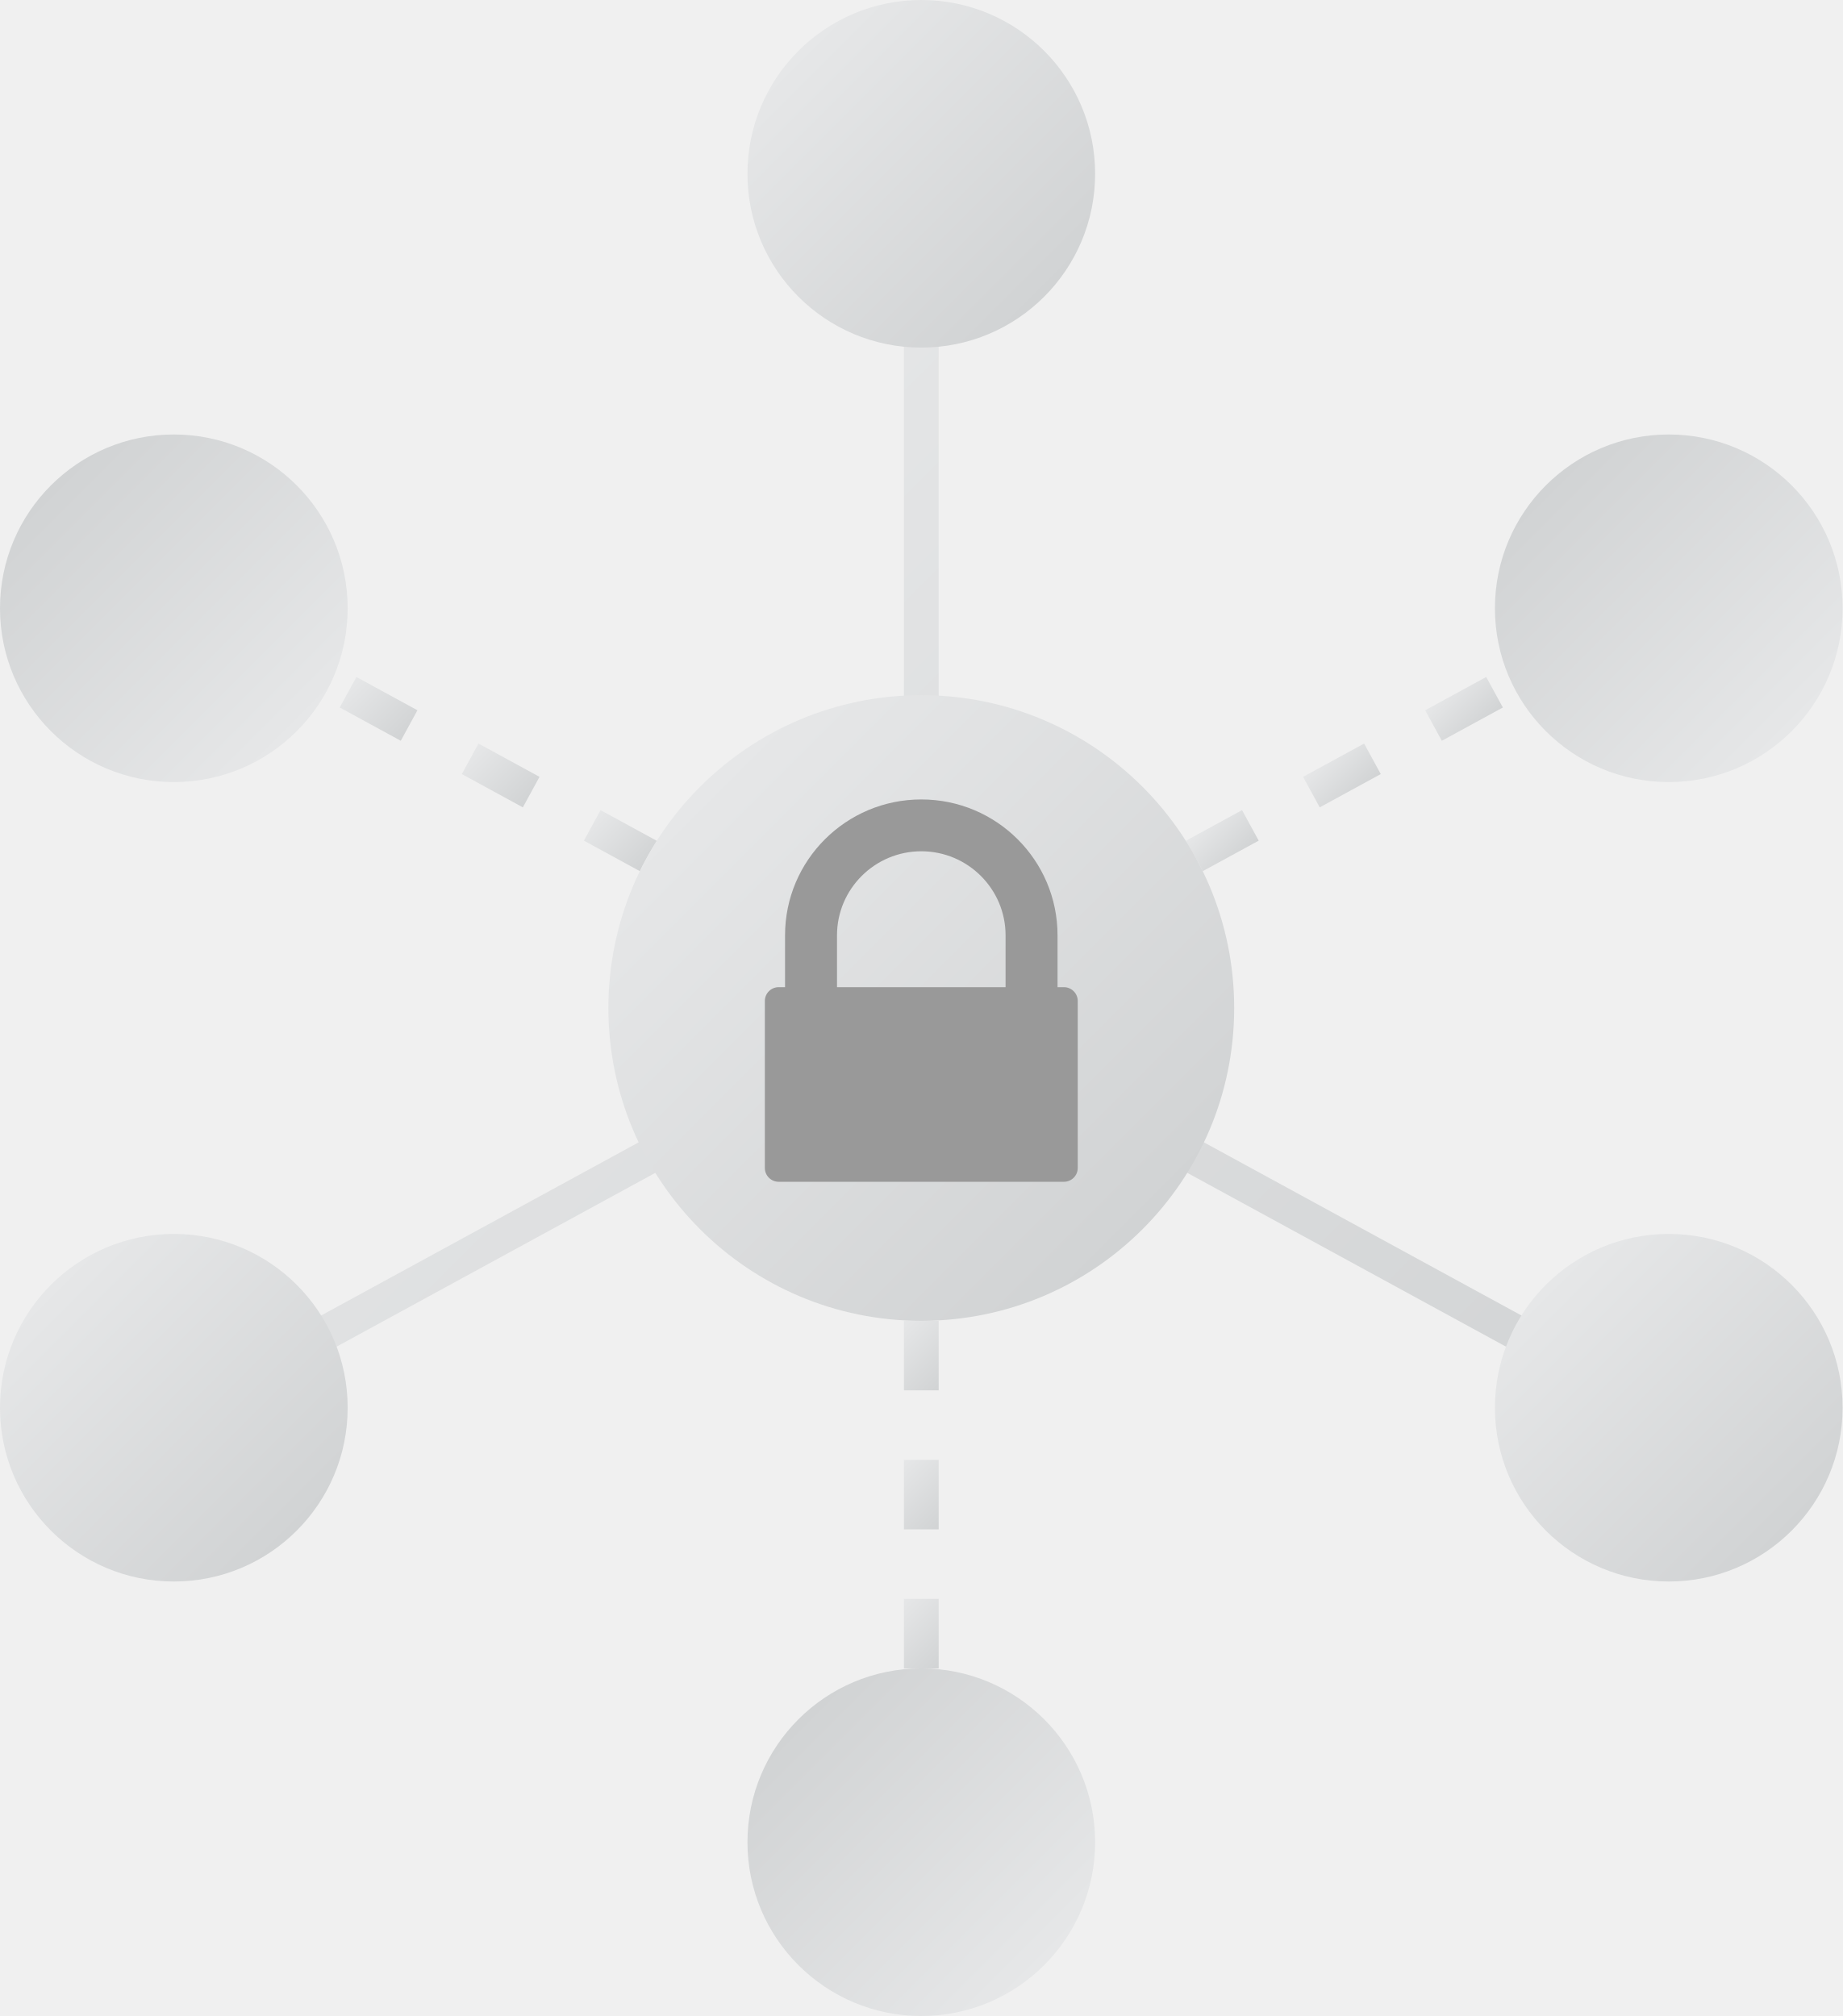
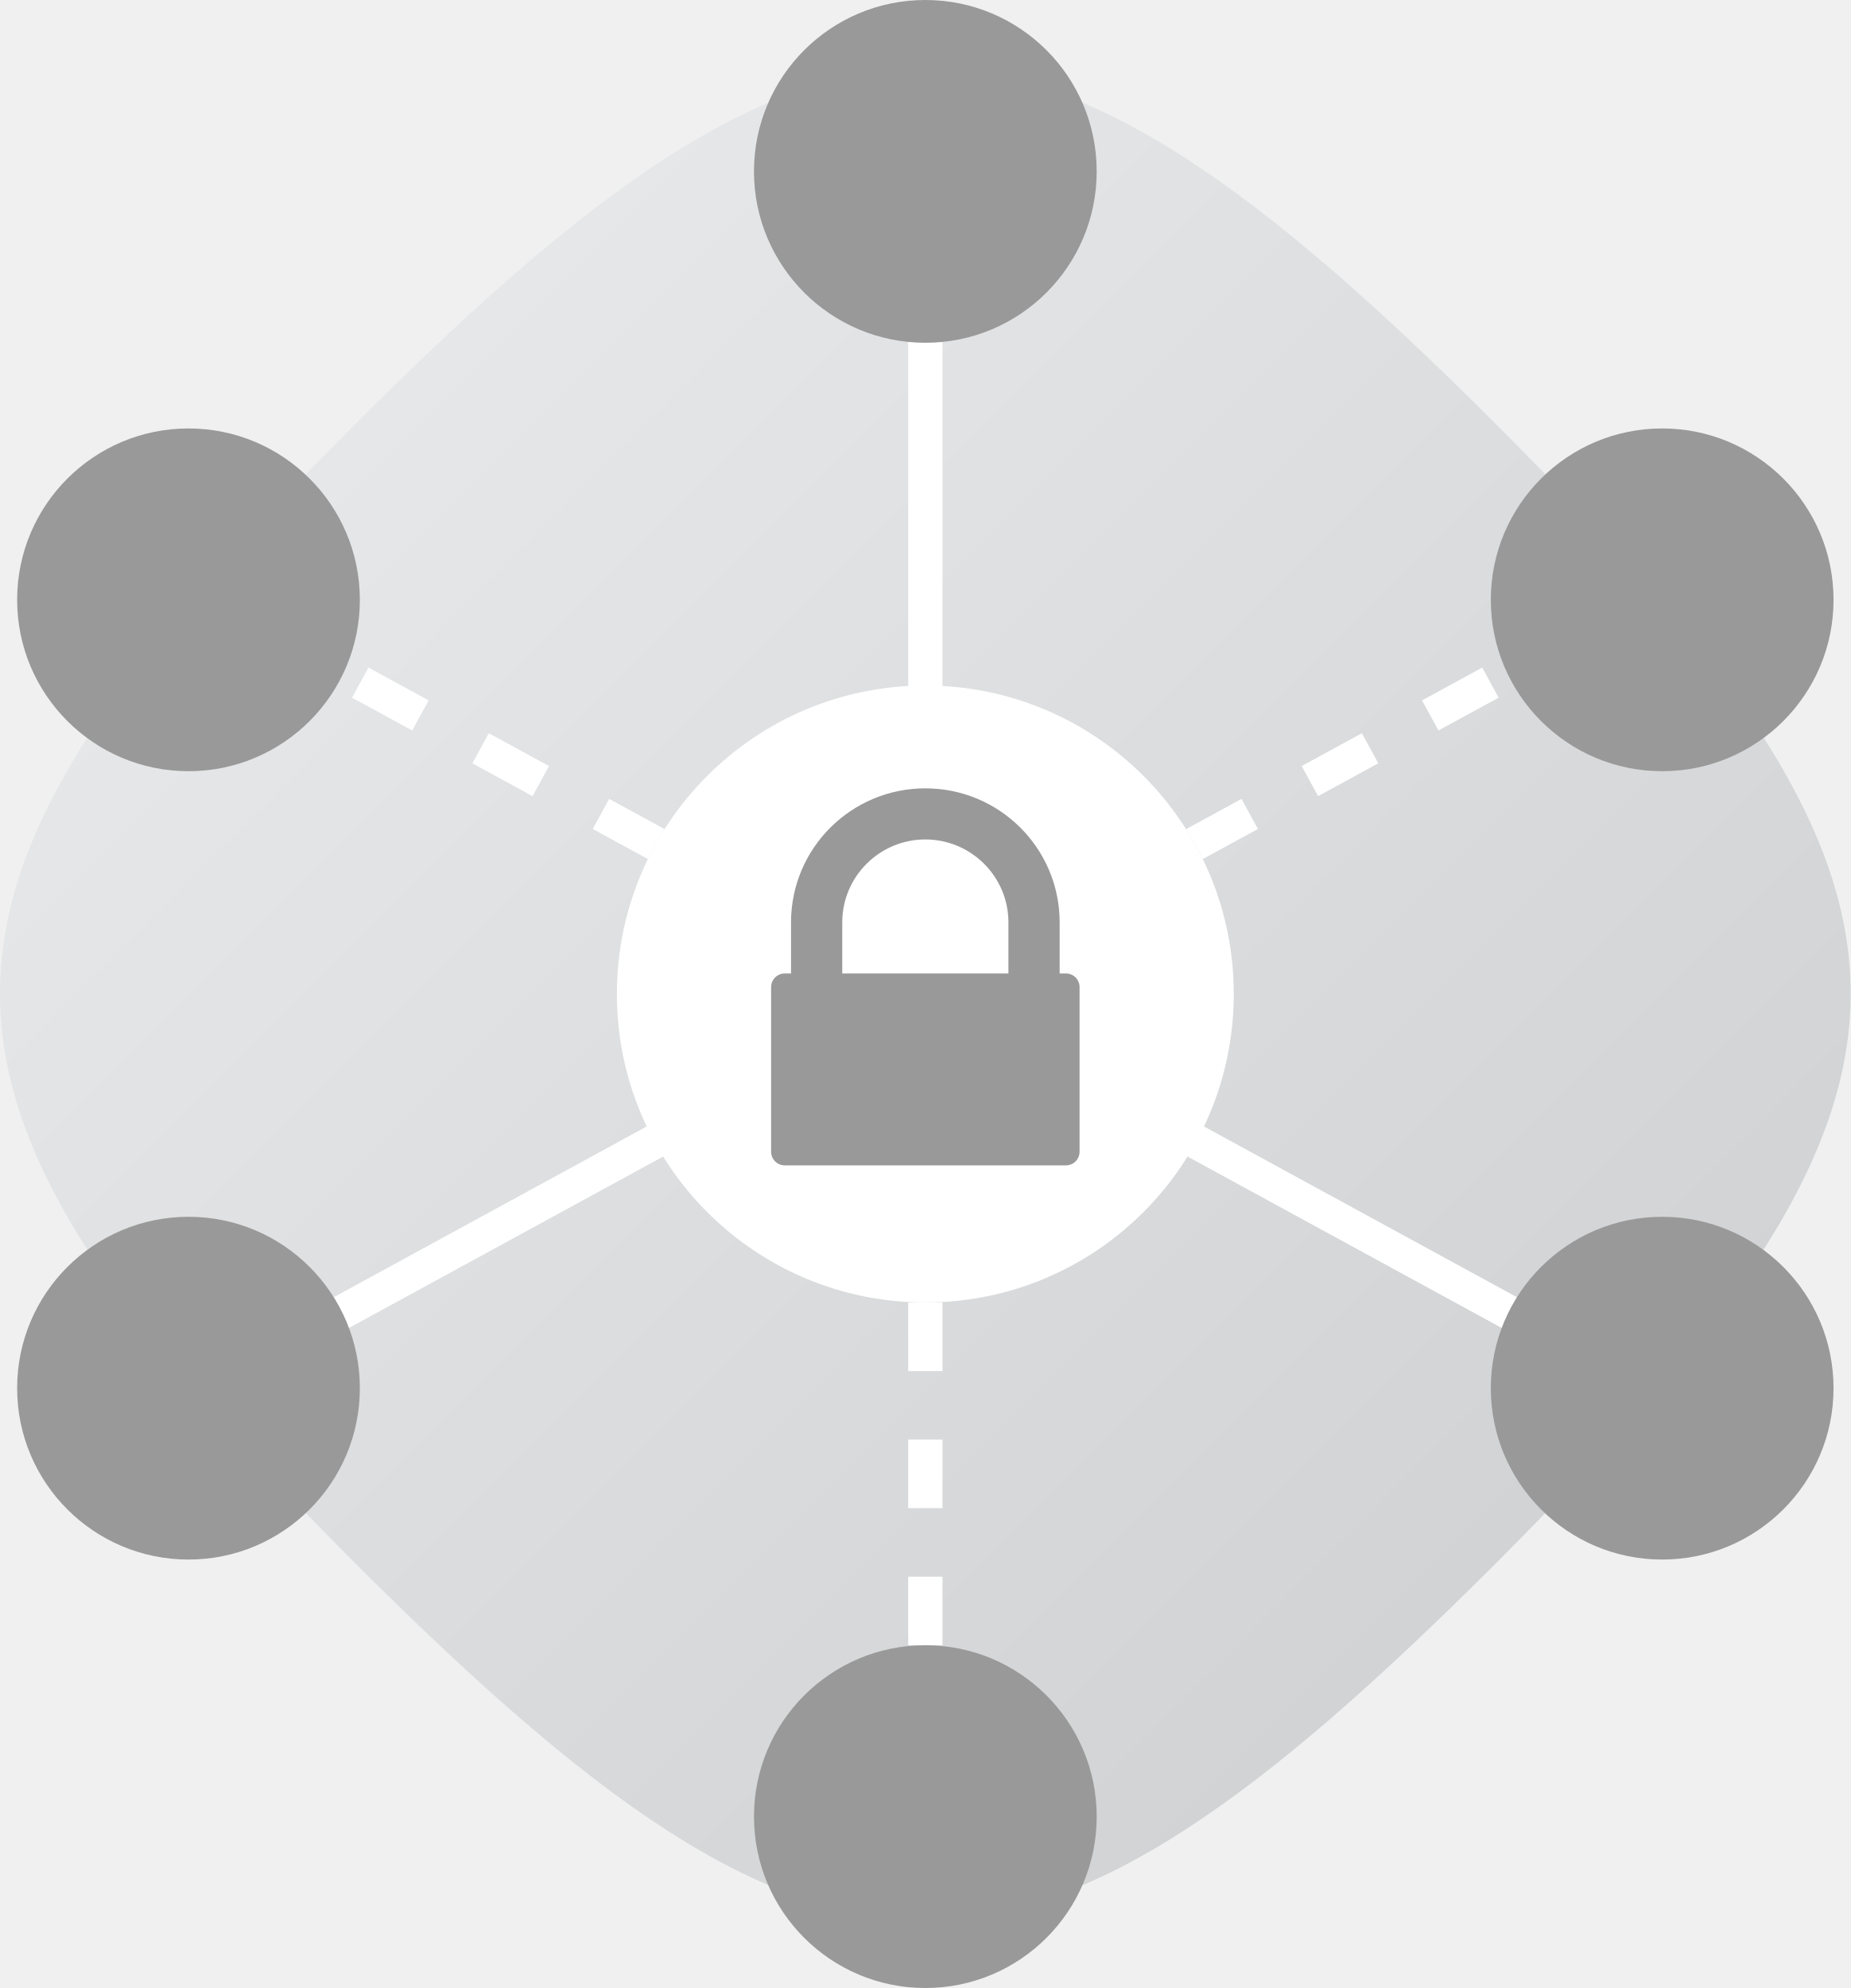
- <svg xmlns="http://www.w3.org/2000/svg" viewBox="0 0 282.667 309.333" height="309.333" width="282.667" xml:space="preserve" id="svg2" version="1.1">
+ <svg xmlns="http://www.w3.org/2000/svg" viewBox="0 0 288 309.333" height="309.333" width="288" xml:space="preserve" id="svg2" version="1.1">
  <defs id="defs6">
    <clipPath id="clipPath18" clipPathUnits="userSpaceOnUse">
-       <path id="path16" d="M 126,228 V 129.187 L 39.042,81.756 40.958,78.244 128,125.722 215.042,78.244 216.958,81.756 130,129.187 V 228 Z" />
+       <path id="path16" d="M 61.51,194.554 C 6.21,139.254 6.116,116.919 61.512,61.522 v 0 C 116.915,6.119 139.221,6.198 194.543,61.52 v 0 c 55.327,55.328 55.223,77.815 0.003,133.036 v 0 c -27.618,27.617 -47.06,41.442 -66.509,41.444 v 0 C 108.598,236.003 89.153,222.197 61.51,194.554" />
    </clipPath>
-     <linearGradient id="linearGradient28" spreadMethod="pad" gradientTransform="matrix(119.3989,-119.3989,-119.3989,-119.3989,68.30042,170.3004)" gradientUnits="userSpaceOnUse" y2="0" x2="1" y1="0" x1="0">
+     <linearGradient id="linearGradient28" spreadMethod="pad" gradientTransform="matrix(133.0334,-133.0334,-133.0334,-133.0334,61.51228,194.5562)" gradientUnits="userSpaceOnUse" y2="0" x2="1" y1="0" x1="0">
      <stop id="stop24" offset="0" style="stop-opacity:1;stop-color:#e6e7e8" />
      <stop id="stop26" offset="1" style="stop-opacity:1;stop-color:#d1d3d4" />
    </linearGradient>
    <clipPath id="clipPath38" clipPathUnits="userSpaceOnUse">
-       <path id="path36" d="M 22,82 C 22,70.954 30.954,62 42,62 v 0 c 11.046,0 20,8.954 20,20 v 0 c 0,11.046 -8.954,20 -20,20 v 0 C 30.954,102 22,93.046 22,82" />
-     </clipPath>
-     <linearGradient id="linearGradient48" spreadMethod="pad" gradientTransform="matrix(28.28427,-28.28427,-28.28427,-28.28427,27.85786,96.14214)" gradientUnits="userSpaceOnUse" y2="0" x2="1" y1="0" x1="0">
-       <stop id="stop44" offset="0" style="stop-opacity:1;stop-color:#e6e7e8" />
-       <stop id="stop46" offset="1" style="stop-opacity:1;stop-color:#d1d3d4" />
-     </linearGradient>
-     <clipPath id="clipPath58" clipPathUnits="userSpaceOnUse">
-       <path id="path56" d="m 194,82 c 0,-11.046 8.954,-20 20,-20 v 0 c 11.046,0 20,8.954 20,20 v 0 c 0,11.046 -8.954,20 -20,20 v 0 c -11.046,0 -20,-8.954 -20,-20" />
-     </clipPath>
-     <linearGradient id="linearGradient68" spreadMethod="pad" gradientTransform="matrix(28.28427,-28.28427,-28.28427,-28.28427,199.8579,96.14214)" gradientUnits="userSpaceOnUse" y2="0" x2="1" y1="0" x1="0">
-       <stop id="stop64" offset="0" style="stop-opacity:1;stop-color:#e6e7e8" />
-       <stop id="stop66" offset="1" style="stop-opacity:1;stop-color:#d1d3d4" />
-     </linearGradient>
-     <clipPath id="clipPath78" clipPathUnits="userSpaceOnUse">
-       <path id="path76" d="m 108,32 c 0,-11.046 8.954,-20 20,-20 v 0 c 11.046,0 20,8.954 20,20 v 0 c 0,11.046 -8.954,20 -20,20 v 0 c -11.046,0 -20,-8.954 -20,-20" />
-     </clipPath>
-     <linearGradient id="linearGradient88" spreadMethod="pad" gradientTransform="matrix(-28.28427,28.28427,28.28427,28.28427,142.1421,17.85786)" gradientUnits="userSpaceOnUse" y2="0" x2="1" y1="0" x1="0">
-       <stop id="stop84" offset="0" style="stop-opacity:1;stop-color:#e6e7e8" />
-       <stop id="stop86" offset="1" style="stop-opacity:1;stop-color:#d1d3d4" />
-     </linearGradient>
-     <clipPath id="clipPath98" clipPathUnits="userSpaceOnUse">
-       <path id="path96" d="m 108,224 c 0,-11.046 8.954,-20 20,-20 v 0 c 11.046,0 20,8.954 20,20 v 0 c 0,11.046 -8.954,20 -20,20 v 0 c -11.046,0 -20,-8.954 -20,-20" />
-     </clipPath>
-     <linearGradient id="linearGradient108" spreadMethod="pad" gradientTransform="matrix(28.28427,-28.28427,-28.28427,-28.28427,113.8579,238.1421)" gradientUnits="userSpaceOnUse" y2="0" x2="1" y1="0" x1="0">
-       <stop id="stop104" offset="0" style="stop-opacity:1;stop-color:#e6e7e8" />
-       <stop id="stop106" offset="1" style="stop-opacity:1;stop-color:#d1d3d4" />
-     </linearGradient>
-     <clipPath id="clipPath118" clipPathUnits="userSpaceOnUse">
-       <path id="path116" d="m 126,84 h 4 v 8 h -4 z" />
-     </clipPath>
-     <linearGradient id="linearGradient128" spreadMethod="pad" gradientTransform="matrix(6,-6,-6,-6,125,91)" gradientUnits="userSpaceOnUse" y2="0" x2="1" y1="0" x1="0">
-       <stop id="stop124" offset="0" style="stop-opacity:1;stop-color:#e6e7e8" />
-       <stop id="stop126" offset="1" style="stop-opacity:1;stop-color:#d1d3d4" />
-     </linearGradient>
-     <clipPath id="clipPath138" clipPathUnits="userSpaceOnUse">
-       <path id="path136" d="m 126,52 h 4 v 8 h -4 z" />
-     </clipPath>
-     <linearGradient id="linearGradient148" spreadMethod="pad" gradientTransform="matrix(6,-6,-6,-6,125,59)" gradientUnits="userSpaceOnUse" y2="0" x2="1" y1="0" x1="0">
-       <stop id="stop144" offset="0" style="stop-opacity:1;stop-color:#e6e7e8" />
-       <stop id="stop146" offset="1" style="stop-opacity:1;stop-color:#d1d3d4" />
-     </linearGradient>
-     <clipPath id="clipPath158" clipPathUnits="userSpaceOnUse">
-       <path id="path156" d="m 126,68 h 4 v 7.999 h -4 z" />
-     </clipPath>
-     <linearGradient id="linearGradient168" spreadMethod="pad" gradientTransform="matrix(6,-6,-6,-6,125,75)" gradientUnits="userSpaceOnUse" y2="0" x2="1" y1="0" x1="0">
-       <stop id="stop164" offset="0" style="stop-opacity:1;stop-color:#e6e7e8" />
-       <stop id="stop166" offset="1" style="stop-opacity:1;stop-color:#d1d3d4" />
-     </linearGradient>
-     <clipPath id="clipPath178" clipPathUnits="userSpaceOnUse">
-       <path id="path176" d="m 89.182,147.259 6.439,-3.513 c 0.587,1.204 1.243,2.367 1.956,3.49 v 0 l -6.48,3.535 z" />
-     </clipPath>
-     <linearGradient id="linearGradient188" spreadMethod="pad" gradientTransform="matrix(5.7742,-5.7742,-5.7742,-5.7742,90.47652,150.1503)" gradientUnits="userSpaceOnUse" y2="0" x2="1" y1="0" x1="0">
-       <stop id="stop184" offset="0" style="stop-opacity:1;stop-color:#e6e7e8" />
-       <stop id="stop186" offset="1" style="stop-opacity:1;stop-color:#d1d3d4" />
-     </linearGradient>
-     <clipPath id="clipPath198" clipPathUnits="userSpaceOnUse">
-       <path id="path196" d="m 75.135,154.921 7.022,-3.831 1.917,3.512 -7.023,3.83 z" />
-     </clipPath>
-     <linearGradient id="linearGradient208" spreadMethod="pad" gradientTransform="matrix(6.224854,-6.224854,-6.224854,-6.224854,76.49182,157.8737)" gradientUnits="userSpaceOnUse" y2="0" x2="1" y1="0" x1="0">
-       <stop id="stop204" offset="0" style="stop-opacity:1;stop-color:#e6e7e8" />
-       <stop id="stop206" offset="1" style="stop-opacity:1;stop-color:#d1d3d4" />
-     </linearGradient>
-     <clipPath id="clipPath218" clipPathUnits="userSpaceOnUse">
-       <path id="path216" d="m 47.042,170.244 7.023,-3.831 1.916,3.511 -7.023,3.832 z" />
-     </clipPath>
-     <linearGradient id="linearGradient228" spreadMethod="pad" gradientTransform="matrix(6.224854,-6.224854,-6.224854,-6.224854,48.39905,173.1969)" gradientUnits="userSpaceOnUse" y2="0" x2="1" y1="0" x1="0">
-       <stop id="stop224" offset="0" style="stop-opacity:1;stop-color:#e6e7e8" />
-       <stop id="stop226" offset="1" style="stop-opacity:1;stop-color:#d1d3d4" />
-     </linearGradient>
-     <clipPath id="clipPath238" clipPathUnits="userSpaceOnUse">
-       <path id="path236" d="m 200.019,169.924 1.916,-3.511 7.023,3.831 -1.916,3.512 z" />
-     </clipPath>
-     <linearGradient id="linearGradient248" spreadMethod="pad" gradientTransform="matrix(4.310059,-4.310059,-4.310059,-4.310059,202.3332,172.2395)" gradientUnits="userSpaceOnUse" y2="0" x2="1" y1="0" x1="0">
-       <stop id="stop244" offset="0" style="stop-opacity:1;stop-color:#e6e7e8" />
-       <stop id="stop246" offset="1" style="stop-opacity:1;stop-color:#d1d3d4" />
-     </linearGradient>
-     <clipPath id="clipPath258" clipPathUnits="userSpaceOnUse">
-       <path id="path256" d="m 61.089,162.582 7.023,-3.83 1.915,3.512 -7.023,3.83 z" />
-     </clipPath>
-     <linearGradient id="linearGradient268" spreadMethod="pad" gradientTransform="matrix(6.224854,-6.224854,-6.224854,-6.224854,62.44544,165.5353)" gradientUnits="userSpaceOnUse" y2="0" x2="1" y1="0" x1="0">
-       <stop id="stop264" offset="0" style="stop-opacity:1;stop-color:#e6e7e8" />
-       <stop id="stop266" offset="1" style="stop-opacity:1;stop-color:#d1d3d4" />
-     </linearGradient>
-     <clipPath id="clipPath278" clipPathUnits="userSpaceOnUse">
-       <path id="path276" d="m 158.423,147.236 c 0.712,-1.123 1.369,-2.286 1.956,-3.49 v 0 l 6.441,3.513 -1.917,3.512 z" />
-     </clipPath>
-     <linearGradient id="linearGradient288" spreadMethod="pad" gradientTransform="matrix(4.187073,-4.187073,-4.187073,-4.187073,160.543,149.3566)" gradientUnits="userSpaceOnUse" y2="0" x2="1" y1="0" x1="0">
-       <stop id="stop284" offset="0" style="stop-opacity:1;stop-color:#e6e7e8" />
-       <stop id="stop286" offset="1" style="stop-opacity:1;stop-color:#d1d3d4" />
-     </linearGradient>
-     <clipPath id="clipPath298" clipPathUnits="userSpaceOnUse">
-       <path id="path296" d="m 185.972,162.264 1.917,-3.512 7.023,3.83 -1.916,3.512 z" />
-     </clipPath>
-     <linearGradient id="linearGradient308" spreadMethod="pad" gradientTransform="matrix(4.310547,-4.310547,-4.310547,-4.310547,188.2871,164.5781)" gradientUnits="userSpaceOnUse" y2="0" x2="1" y1="0" x1="0">
-       <stop id="stop304" offset="0" style="stop-opacity:1;stop-color:#e6e7e8" />
-       <stop id="stop306" offset="1" style="stop-opacity:1;stop-color:#d1d3d4" />
-     </linearGradient>
-     <clipPath id="clipPath318" clipPathUnits="userSpaceOnUse">
-       <path id="path316" d="m 171.926,154.602 1.916,-3.512 7.023,3.831 -1.916,3.511 z" />
-     </clipPath>
-     <linearGradient id="linearGradient328" spreadMethod="pad" gradientTransform="matrix(4.310059,-4.310059,-4.310059,-4.310059,174.2405,156.9163)" gradientUnits="userSpaceOnUse" y2="0" x2="1" y1="0" x1="0">
-       <stop id="stop324" offset="0" style="stop-opacity:1;stop-color:#e6e7e8" />
-       <stop id="stop326" offset="1" style="stop-opacity:1;stop-color:#d1d3d4" />
-     </linearGradient>
-     <clipPath id="clipPath338" clipPathUnits="userSpaceOnUse">
-       <path id="path336" d="m 92,128 c 0,-19.882 16.118,-36 36,-36 v 0 c 19.882,0 36,16.118 36,36 v 0 c 0,19.883 -16.118,36 -36,36 v 0 c -19.882,0 -36,-16.117 -36,-36" />
-     </clipPath>
-     <linearGradient id="linearGradient348" spreadMethod="pad" gradientTransform="matrix(50.91169,-50.91169,-50.91169,-50.91169,102.5442,153.4558)" gradientUnits="userSpaceOnUse" y2="0" x2="1" y1="0" x1="0">
-       <stop id="stop344" offset="0" style="stop-opacity:1;stop-color:#e6e7e8" />
-       <stop id="stop346" offset="1" style="stop-opacity:1;stop-color:#d1d3d4" />
-     </linearGradient>
-     <clipPath id="clipPath358" clipPathUnits="userSpaceOnUse">
-       <path id="path356" d="m 22,174 c 0,-11.046 8.954,-20 20,-20 v 0 c 11.046,0 20,8.954 20,20 v 0 c 0,11.046 -8.954,20 -20,20 v 0 c -11.046,0 -20,-8.954 -20,-20" />
-     </clipPath>
-     <linearGradient id="linearGradient368" spreadMethod="pad" gradientTransform="matrix(-28.28427,28.28427,28.28427,28.28427,56.14214,159.8579)" gradientUnits="userSpaceOnUse" y2="0" x2="1" y1="0" x1="0">
-       <stop id="stop364" offset="0" style="stop-opacity:1;stop-color:#e6e7e8" />
-       <stop id="stop366" offset="1" style="stop-opacity:1;stop-color:#d1d3d4" />
-     </linearGradient>
-     <clipPath id="clipPath378" clipPathUnits="userSpaceOnUse">
-       <path id="path376" d="m 194,174 c 0,-11.046 8.954,-20 20,-20 v 0 c 11.046,0 20,8.954 20,20 v 0 c 0,11.046 -8.954,20 -20,20 v 0 c -11.046,0 -20,-8.954 -20,-20" />
-     </clipPath>
-     <linearGradient id="linearGradient388" spreadMethod="pad" gradientTransform="matrix(-28.28427,28.28427,28.28427,28.28427,228.1421,159.8579)" gradientUnits="userSpaceOnUse" y2="0" x2="1" y1="0" x1="0">
-       <stop id="stop384" offset="0" style="stop-opacity:1;stop-color:#e6e7e8" />
-       <stop id="stop386" offset="1" style="stop-opacity:1;stop-color:#d1d3d4" />
-     </linearGradient>
-     <clipPath id="clipPath398" clipPathUnits="userSpaceOnUse">
-       <path id="path396" d="M 0,256 H 256 V 0 H 0 Z" />
+       <path id="path36" d="M 0,256 H 256 V 0 H 0 Z" />
    </clipPath>
  </defs>
-   <g transform="matrix(1.333333,0,0,-1.333333,-29.33333,325.3333)" id="g10">
+   <g transform="matrix(1.333333,0,0,-1.333333,-26.66666,325.3333)" id="g10">
    <g id="g12">
      <g clip-path="url(#clipPath18)" id="g14">
        <g id="g20">
          <g id="g22">
-             <path id="path30" style="fill:url(#linearGradient28);stroke:none" d="M 126,228 V 129.187 L 39.042,81.756 40.958,78.244 128,125.722 215.042,78.244 216.958,81.756 130,129.187 V 228 Z" />
+             <path id="path30" style="fill:url(#linearGradient28);stroke:none" d="M 61.51,194.554 C 6.21,139.254 6.116,116.919 61.512,61.522 v 0 C 116.915,6.119 139.221,6.198 194.543,61.52 v 0 c 55.327,55.328 55.223,77.815 0.003,133.036 v 0 c -27.618,27.617 -47.06,41.442 -66.509,41.444 v 0 C 108.598,236.003 89.153,222.197 61.51,194.554" />
          </g>
        </g>
      </g>
    </g>
    <g id="g32">
      <g clip-path="url(#clipPath38)" id="g34">
-         <g id="g40">
-           <g id="g42">
-             <path id="path50" style="fill:url(#linearGradient48);stroke:none" d="M 22,82 C 22,70.954 30.954,62 42,62 v 0 c 11.046,0 20,8.954 20,20 v 0 c 0,11.046 -8.954,20 -20,20 v 0 C 30.954,102 22,93.046 22,82" />
-           </g>
+         <g transform="translate(126,228)" id="g40">
+           <path id="path42" style="fill:#ffffff;fill-opacity:1;fill-rule:nonzero;stroke:none" d="m 0,0 v -98.813 l -86.958,-47.431 1.916,-3.512 87.042,47.478 87.042,-47.478 1.916,3.512 L 4,-98.813 V 0 Z" />
        </g>
-       </g>
-     </g>
-     <g id="g52">
-       <g clip-path="url(#clipPath58)" id="g54">
-         <g id="g60">
-           <g id="g62">
-             <path id="path70" style="fill:url(#linearGradient68);stroke:none" d="m 194,82 c 0,-11.046 8.954,-20 20,-20 v 0 c 11.046,0 20,8.954 20,20 v 0 c 0,11.046 -8.954,20 -20,20 v 0 c -11.046,0 -20,-8.954 -20,-20" />
-           </g>
+         <g transform="translate(42,102)" id="g44">
+           <path id="path46" style="fill:#999999;fill-opacity:1;fill-rule:nonzero;stroke:none" d="m 0,0 c 11.046,0 20,-8.954 20,-20 0,-11.046 -8.954,-20 -20,-20 -11.046,0 -20,8.954 -20,20 0,11.046 8.954,20 20,20" />
        </g>
-       </g>
-     </g>
-     <g id="g72">
-       <g clip-path="url(#clipPath78)" id="g74">
-         <g id="g80">
-           <g id="g82">
-             <path id="path90" style="fill:url(#linearGradient88);stroke:none" d="m 108,32 c 0,-11.046 8.954,-20 20,-20 v 0 c 11.046,0 20,8.954 20,20 v 0 c 0,11.046 -8.954,20 -20,20 v 0 c -11.046,0 -20,-8.954 -20,-20" />
-           </g>
+         <g transform="translate(214,102)" id="g48">
+           <path id="path50" style="fill:#999999;fill-opacity:1;fill-rule:nonzero;stroke:none" d="m 0,0 c 11.046,0 20,-8.954 20,-20 0,-11.046 -8.954,-20 -20,-20 -11.046,0 -20,8.954 -20,20 0,11.046 8.954,20 20,20" />
        </g>
-       </g>
-     </g>
-     <g id="g92">
-       <g clip-path="url(#clipPath98)" id="g94">
-         <g id="g100">
-           <g id="g102">
-             <path id="path110" style="fill:url(#linearGradient108);stroke:none" d="m 108,224 c 0,-11.046 8.954,-20 20,-20 v 0 c 11.046,0 20,8.954 20,20 v 0 c 0,11.046 -8.954,20 -20,20 v 0 c -11.046,0 -20,-8.954 -20,-20" />
-           </g>
+         <g transform="translate(128,52)" id="g52">
+           <path id="path54" style="fill:#999999;fill-opacity:1;fill-rule:nonzero;stroke:none" d="m 0,0 c 11.046,0 20,-8.954 20,-20 0,-11.046 -8.954,-20 -20,-20 -11.046,0 -20,8.954 -20,20 0,11.046 8.954,20 20,20" />
        </g>
-       </g>
-     </g>
-     <g id="g112">
-       <g clip-path="url(#clipPath118)" id="g114">
-         <g id="g120">
-           <g id="g122">
-             <path id="path130" style="fill:url(#linearGradient128);stroke:none" d="m 126,84 h 4 v 8 h -4 z" />
-           </g>
+         <g transform="translate(128,244)" id="g56">
+           <path id="path58" style="fill:#999999;fill-opacity:1;fill-rule:nonzero;stroke:none" d="m 0,0 c 11.046,0 20,-8.954 20,-20 0,-11.046 -8.954,-20 -20,-20 -11.046,0 -20,8.954 -20,20 0,11.046 8.954,20 20,20" />
        </g>
-       </g>
-     </g>
-     <g id="g132">
-       <g clip-path="url(#clipPath138)" id="g134">
-         <g id="g140">
-           <g id="g142">
-             <path id="path150" style="fill:url(#linearGradient148);stroke:none" d="m 126,52 h 4 v 8 h -4 z" />
-           </g>
+         <path id="path60" style="fill:#ffffff;fill-opacity:1;fill-rule:nonzero;stroke:none" d="m 126,84 h 4 v 8 h -4 z" />
+         <path id="path62" style="fill:#ffffff;fill-opacity:1;fill-rule:nonzero;stroke:none" d="m 130,60 h -4 v -8 h 4 z" />
+         <path id="path64" style="fill:#ffffff;fill-opacity:1;fill-rule:nonzero;stroke:none" d="m 130,76 h -4 v -8 h 4 z" />
+         <g transform="translate(97.5767,147.2363)" id="g66">
+           <path id="path68" style="fill:#ffffff;fill-opacity:1;fill-rule:nonzero;stroke:none" d="M 0,0 -6.48,3.534 -8.395,0.022 -1.956,-3.49 C -1.369,-2.286 -0.712,-1.124 0,0" />
        </g>
-       </g>
-     </g>
-     <g id="g152">
-       <g clip-path="url(#clipPath158)" id="g154">
-         <g id="g160">
-           <g id="g162">
-             <path id="path170" style="fill:url(#linearGradient168);stroke:none" d="m 126,68 h 4 v 7.999 h -4 z" />
-           </g>
+         <g transform="translate(77.0508,158.4326)" id="g70">
+           <path id="path72" style="fill:#ffffff;fill-opacity:1;fill-rule:nonzero;stroke:none" d="m 0,0 -1.916,-3.512 7.023,-3.831 1.916,3.512 z" />
        </g>
-       </g>
-     </g>
-     <g id="g172">
-       <g clip-path="url(#clipPath178)" id="g174">
-         <g id="g180">
-           <g id="g182">
-             <path id="path190" style="fill:url(#linearGradient188);stroke:none" d="m 89.182,147.259 6.439,-3.513 c 0.587,1.204 1.243,2.367 1.956,3.49 v 0 l -6.48,3.535 z" />
-           </g>
+         <g transform="translate(48.958,173.7559)" id="g74">
+           <path id="path76" style="fill:#ffffff;fill-opacity:1;fill-rule:nonzero;stroke:none" d="m 0,0 -1.916,-3.512 7.023,-3.831 1.916,3.512 z" />
        </g>
-       </g>
-     </g>
-     <g id="g192">
-       <g clip-path="url(#clipPath198)" id="g194">
-         <g id="g200">
-           <g id="g202">
-             <path id="path210" style="fill:url(#linearGradient208);stroke:none" d="m 75.135,154.921 7.022,-3.831 1.917,3.512 -7.023,3.83 z" />
-           </g>
+         <g transform="translate(201.9346,166.4131)" id="g78">
+           <path id="path80" style="fill:#ffffff;fill-opacity:1;fill-rule:nonzero;stroke:none" d="M 0,0 7.023,3.831 5.107,7.343 -1.916,3.512 Z" />
        </g>
-       </g>
-     </g>
-     <g id="g212">
-       <g clip-path="url(#clipPath218)" id="g214">
-         <g id="g220">
-           <g id="g222">
-             <path id="path230" style="fill:url(#linearGradient228);stroke:none" d="m 47.042,170.244 7.023,-3.831 1.916,3.511 -7.023,3.832 z" />
-           </g>
+         <g transform="translate(68.1118,158.752)" id="g82">
+           <path id="path84" style="fill:#ffffff;fill-opacity:1;fill-rule:nonzero;stroke:none" d="M 0,0 1.915,3.512 -5.108,7.342 -7.023,3.83 Z" />
        </g>
-       </g>
-     </g>
-     <g id="g232">
-       <g clip-path="url(#clipPath238)" id="g234">
-         <g id="g240">
-           <g id="g242">
-             <path id="path250" style="fill:url(#linearGradient248);stroke:none" d="m 200.019,169.924 1.916,-3.511 7.023,3.831 -1.916,3.512 z" />
-           </g>
+         <g transform="translate(160.3789,143.7466)" id="g86">
+           <path id="path88" style="fill:#ffffff;fill-opacity:1;fill-rule:nonzero;stroke:none" d="M 0,0 6.44,3.512 4.524,7.024 -1.956,3.49 C -1.243,2.366 -0.587,1.204 0,0" />
        </g>
-       </g>
-     </g>
-     <g id="g252">
-       <g clip-path="url(#clipPath258)" id="g254">
-         <g id="g260">
-           <g id="g262">
-             <path id="path270" style="fill:url(#linearGradient268);stroke:none" d="m 61.089,162.582 7.023,-3.83 1.915,3.512 -7.023,3.83 z" />
-           </g>
+         <g transform="translate(187.8887,158.752)" id="g90">
+           <path id="path92" style="fill:#ffffff;fill-opacity:1;fill-rule:nonzero;stroke:none" d="M 0,0 7.023,3.83 5.107,7.342 -1.916,3.512 Z" />
        </g>
-       </g>
-     </g>
-     <g id="g272">
-       <g clip-path="url(#clipPath278)" id="g274">
-         <g id="g280">
-           <g id="g282">
-             <path id="path290" style="fill:url(#linearGradient288);stroke:none" d="m 158.423,147.236 c 0.712,-1.123 1.369,-2.286 1.956,-3.49 v 0 l 6.441,3.513 -1.917,3.512 z" />
-           </g>
+         <g transform="translate(173.8418,151.0898)" id="g94">
+           <path id="path96" style="fill:#ffffff;fill-opacity:1;fill-rule:nonzero;stroke:none" d="M 0,0 7.023,3.831 5.107,7.343 -1.916,3.512 Z" />
        </g>
-       </g>
-     </g>
-     <g id="g292">
-       <g clip-path="url(#clipPath298)" id="g294">
-         <g id="g300">
-           <g id="g302">
-             <path id="path310" style="fill:url(#linearGradient308);stroke:none" d="m 185.972,162.264 1.917,-3.512 7.023,3.83 -1.916,3.512 z" />
-           </g>
+         <g transform="translate(128,164)" id="g98">
+           <path id="path100" style="fill:#ffffff;fill-opacity:1;fill-rule:nonzero;stroke:none" d="m 0,0 c 19.882,0 36,-16.118 36,-36 0,-19.882 -16.118,-36 -36,-36 -19.882,0 -36,16.118 -36,36 0,19.882 16.118,36 36,36" />
        </g>
-       </g>
-     </g>
-     <g id="g312">
-       <g clip-path="url(#clipPath318)" id="g314">
-         <g id="g320">
-           <g id="g322">
-             <path id="path330" style="fill:url(#linearGradient328);stroke:none" d="m 171.926,154.602 1.916,-3.512 7.023,3.831 -1.916,3.511 z" />
-           </g>
+         <g transform="translate(42,194)" id="g102">
+           <path id="path104" style="fill:#999999;fill-opacity:1;fill-rule:nonzero;stroke:none" d="m 0,0 c 11.046,0 20,-8.954 20,-20 0,-11.046 -8.954,-20 -20,-20 -11.046,0 -20,8.954 -20,20 0,11.046 8.954,20 20,20" />
        </g>
-       </g>
-     </g>
-     <g id="g332">
-       <g clip-path="url(#clipPath338)" id="g334">
-         <g id="g340">
-           <g id="g342">
-             <path id="path350" style="fill:url(#linearGradient348);stroke:none" d="m 92,128 c 0,-19.882 16.118,-36 36,-36 v 0 c 19.882,0 36,16.118 36,36 v 0 c 0,19.883 -16.118,36 -36,36 v 0 c -19.882,0 -36,-16.117 -36,-36" />
-           </g>
+         <g transform="translate(214,194)" id="g106">
+           <path id="path108" style="fill:#999999;fill-opacity:1;fill-rule:nonzero;stroke:none" d="m 0,0 c 11.046,0 20,-8.954 20,-20 0,-11.046 -8.954,-20 -20,-20 -11.046,0 -20,8.954 -20,20 0,11.046 8.954,20 20,20" />
        </g>
-       </g>
-     </g>
-     <g id="g352">
-       <g clip-path="url(#clipPath358)" id="g354">
-         <g id="g360">
-           <g id="g362">
-             <path id="path370" style="fill:url(#linearGradient368);stroke:none" d="m 22,174 c 0,-11.046 8.954,-20 20,-20 v 0 c 11.046,0 20,8.954 20,20 v 0 c 0,11.046 -8.954,20 -20,20 v 0 c -11.046,0 -20,-8.954 -20,-20" />
-           </g>
-         </g>
-       </g>
-     </g>
-     <g id="g372">
-       <g clip-path="url(#clipPath378)" id="g374">
-         <g id="g380">
-           <g id="g382">
-             <path id="path390" style="fill:url(#linearGradient388);stroke:none" d="m 194,174 c 0,-11.046 8.954,-20 20,-20 v 0 c 11.046,0 20,8.954 20,20 v 0 c 0,11.046 -8.954,20 -20,20 v 0 c -11.046,0 -20,-8.954 -20,-20" />
-           </g>
-         </g>
-       </g>
-     </g>
-     <g id="g392">
-       <g clip-path="url(#clipPath398)" id="g394">
-         <g transform="translate(137.6973,130.3975)" id="g400">
-           <path id="path402" style="fill:#999999;fill-opacity:1;fill-rule:nonzero;stroke:none" d="m 0,0 h -9.697 -9.698 v 5.964 c 0,5.335 4.351,9.675 9.698,9.675 C -4.35,15.639 0,11.299 0,5.964 Z m 6.709,0 h -0.73 v 5.964 c 0,8.637 -7.019,15.639 -15.676,15.639 -8.657,0 -15.676,-7.002 -15.676,-15.639 V 0 h -0.73 c -0.88,0 -1.594,-0.712 -1.594,-1.59 v -19.217 c 0,-0.879 0.714,-1.59 1.594,-1.59 H 6.709 c 0.88,0 1.594,0.711 1.594,1.59 V -1.59 C 8.303,-0.712 7.589,0 6.709,0" />
+         <g transform="translate(137.6973,130.3975)" id="g110">
+           <path id="path112" style="fill:#999999;fill-opacity:1;fill-rule:nonzero;stroke:none" d="m 0,0 h -9.697 -9.698 v 5.964 c 0,5.335 4.351,9.675 9.698,9.675 C -4.35,15.639 0,11.299 0,5.964 Z m 6.709,0 h -0.73 v 5.964 c 0,8.637 -7.019,15.639 -15.676,15.639 -8.657,0 -15.676,-7.002 -15.676,-15.639 V 0 h -0.73 c -0.88,0 -1.594,-0.712 -1.594,-1.59 v -19.217 c 0,-0.879 0.714,-1.59 1.594,-1.59 H 6.709 c 0.88,0 1.594,0.711 1.594,1.59 V -1.59 C 8.303,-0.712 7.589,0 6.709,0" />
        </g>
      </g>
    </g>
  </g>
</svg>
